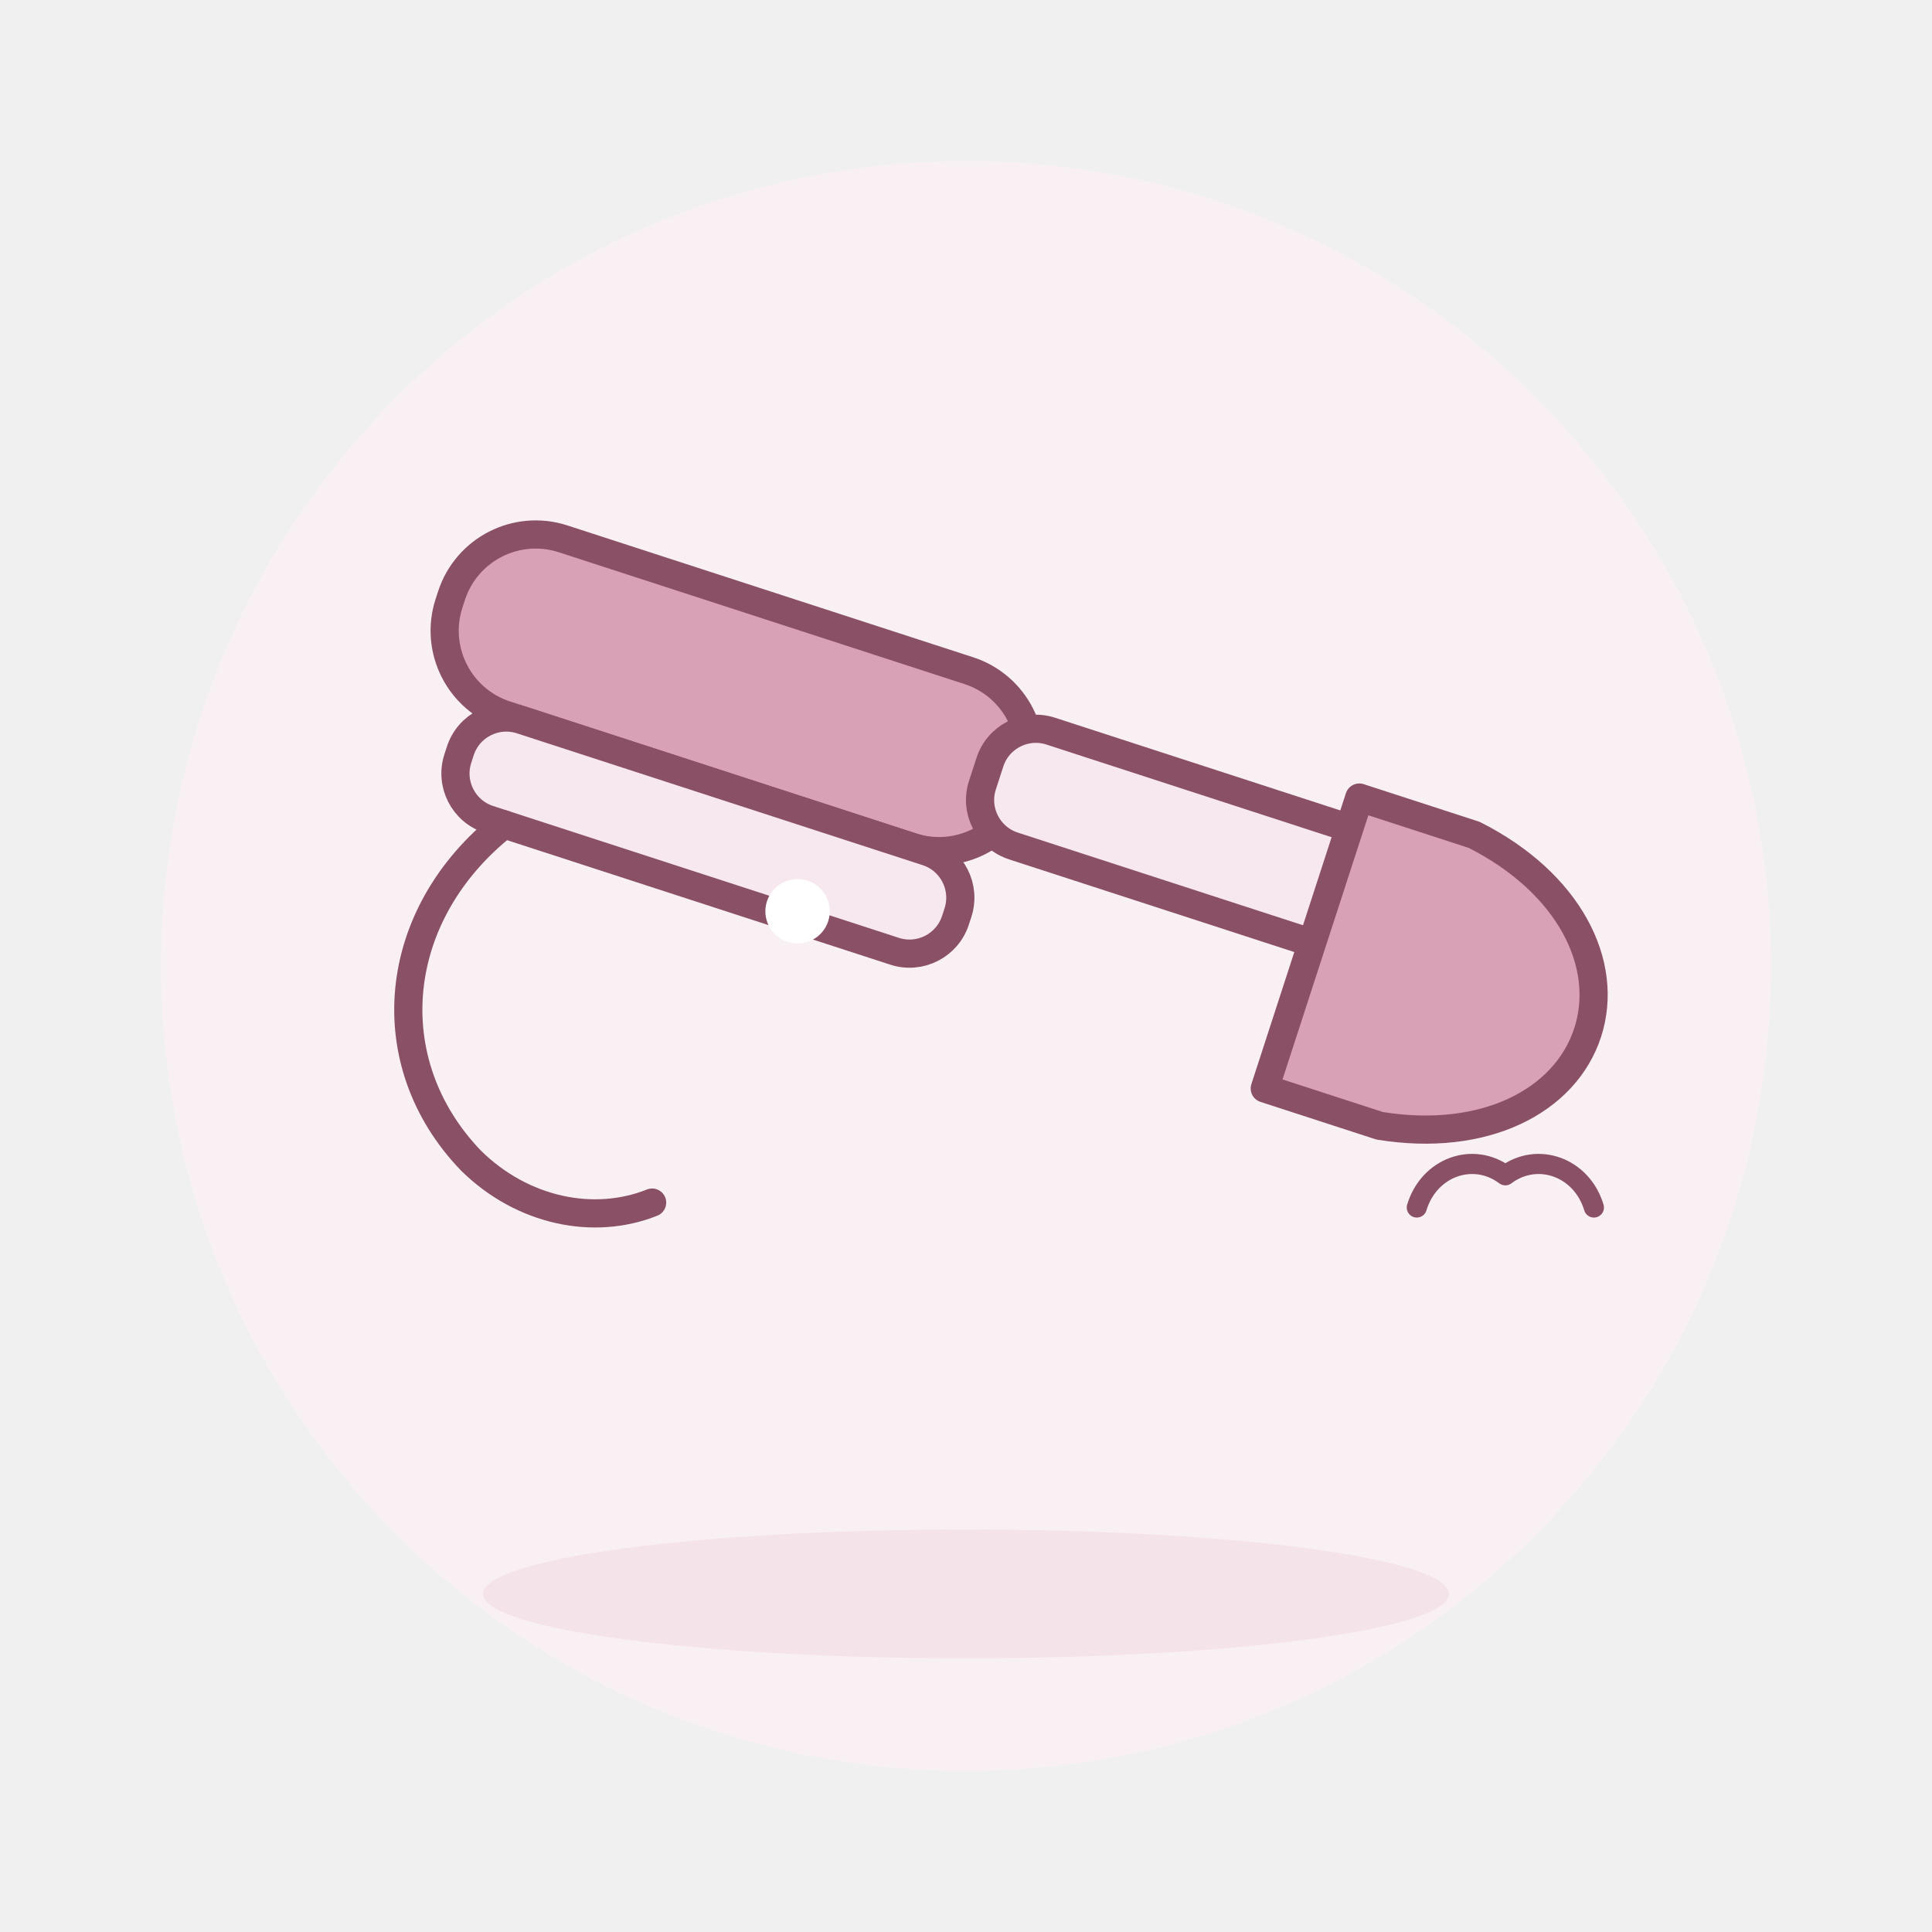
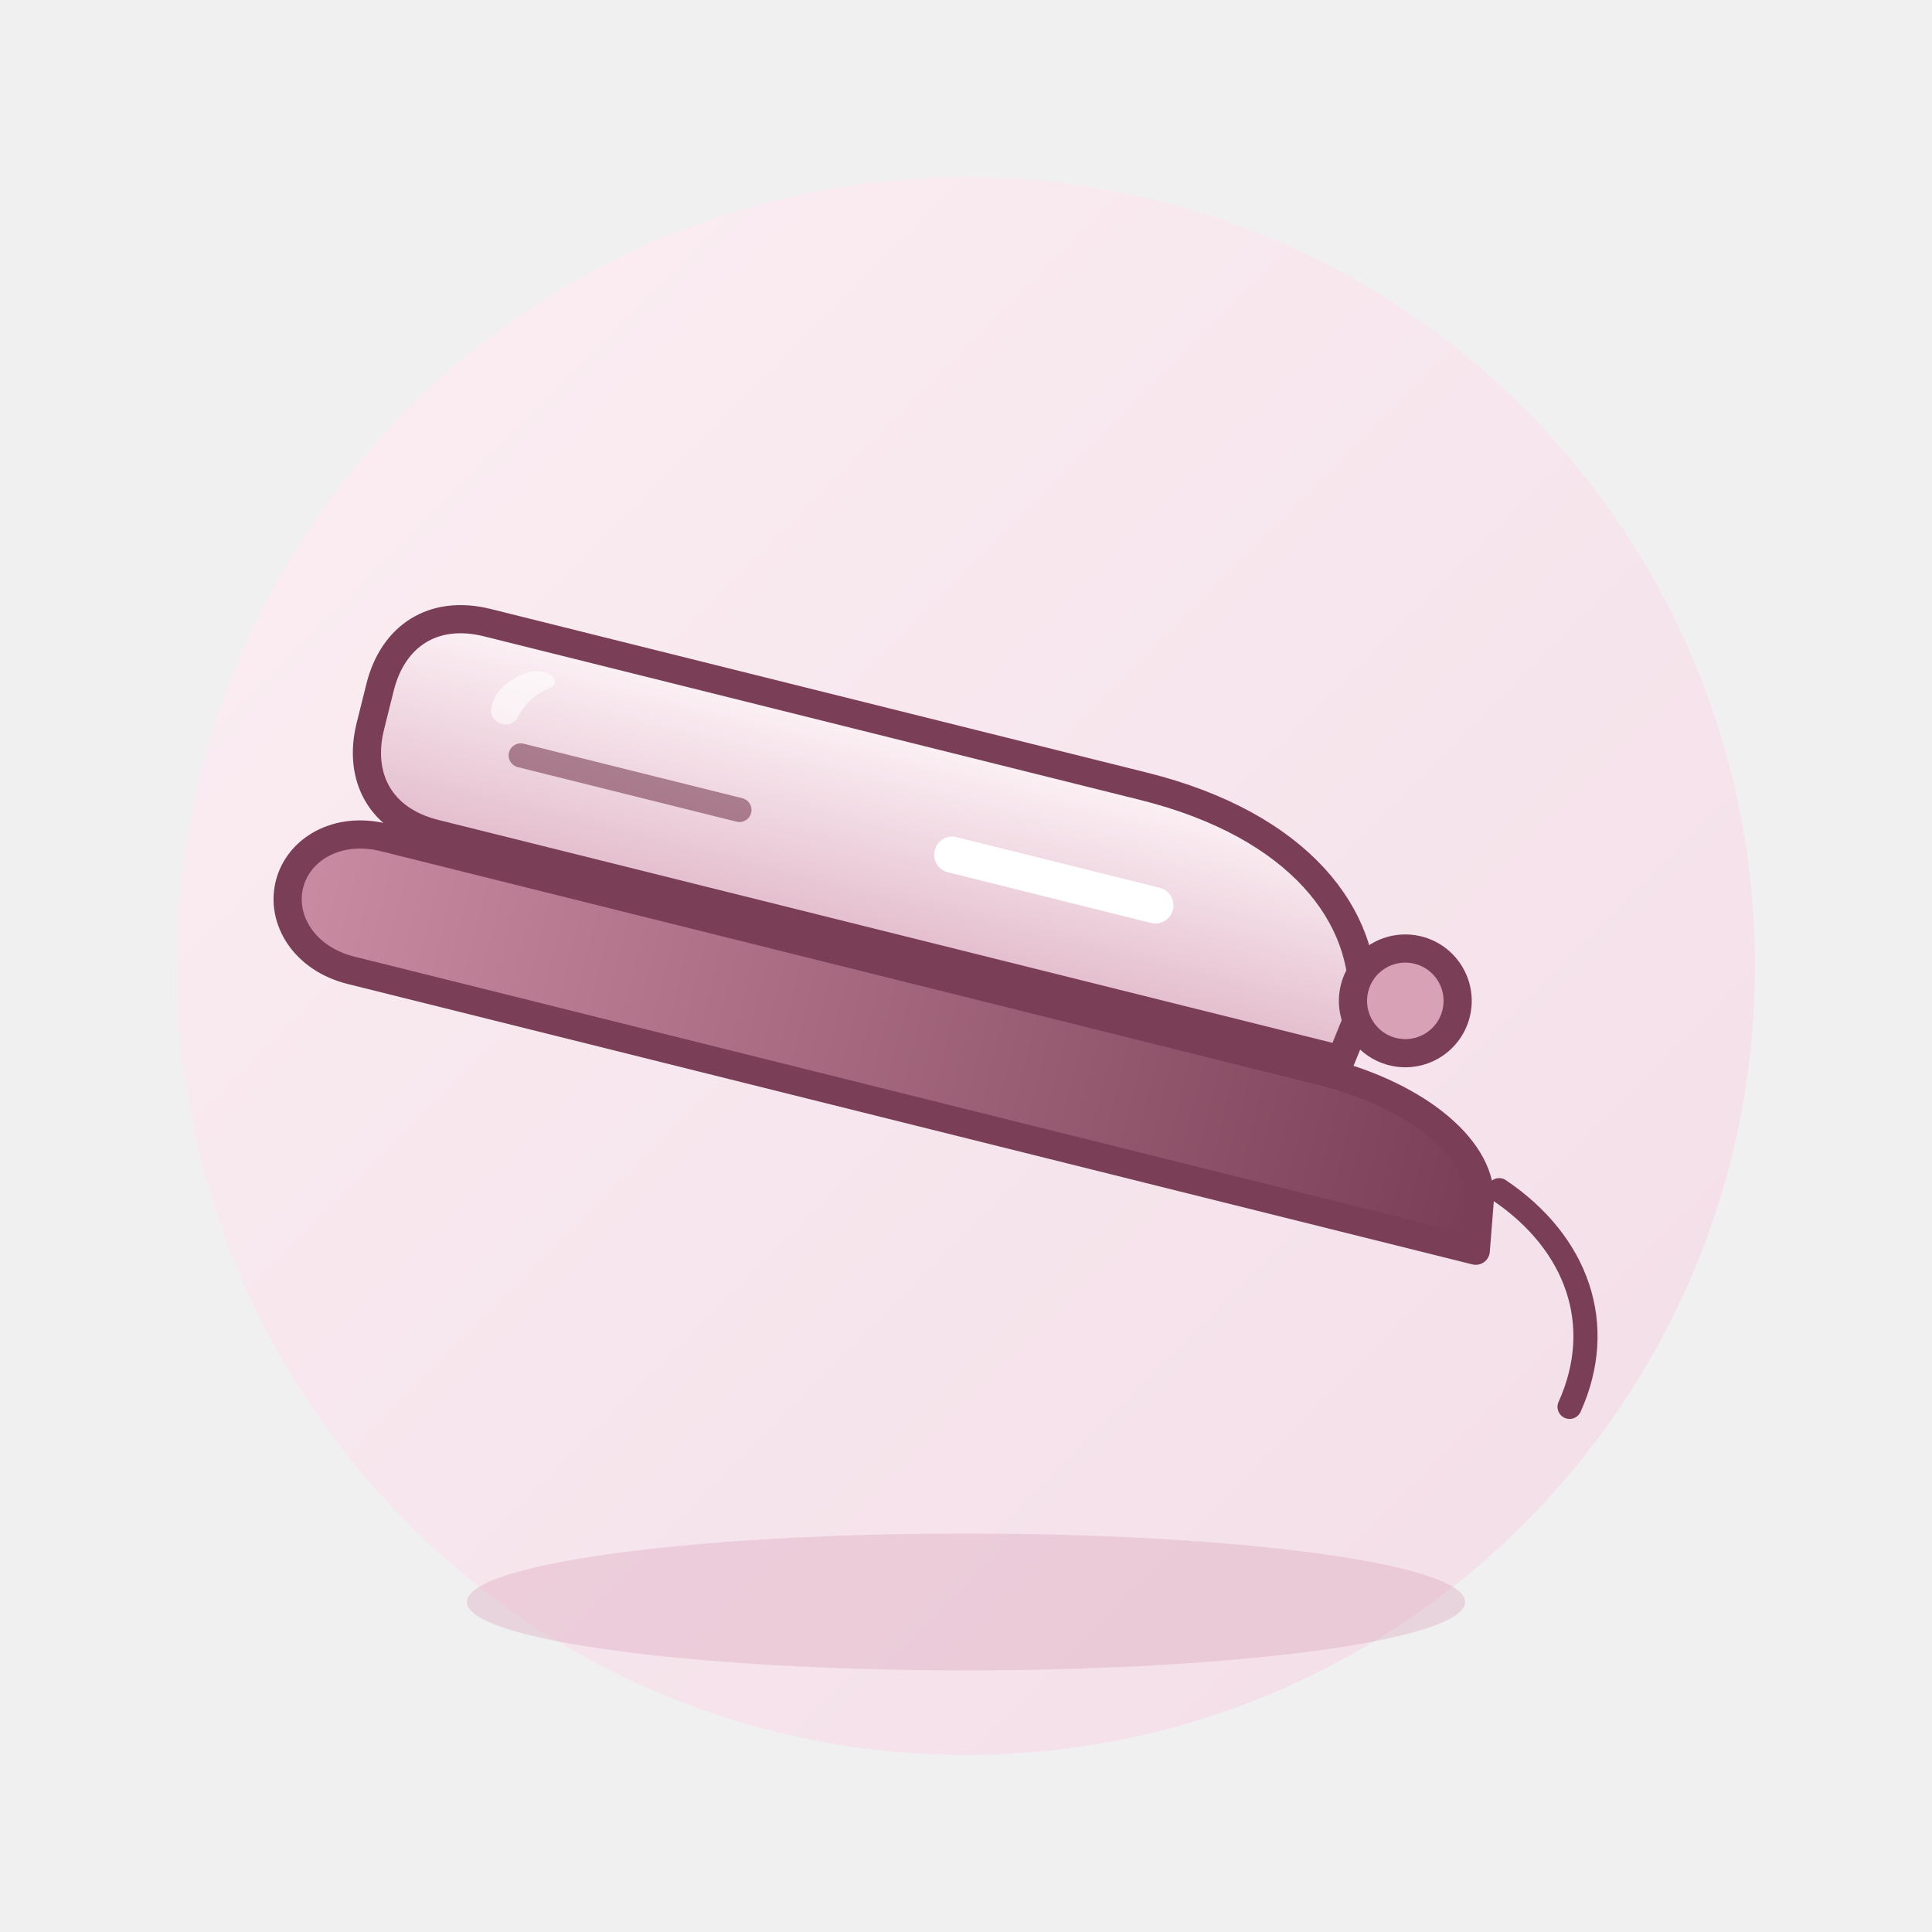
<svg xmlns="http://www.w3.org/2000/svg" viewBox="0 0 480 480">
-   <circle cx="240" cy="240" r="200" fill="#F9F0F3" />
-   <ellipse cx="240" cy="396" rx="120" ry="16" fill="#F2D9E2" opacity="0.55" />
-   <g stroke="#8A5066" stroke-width="7" stroke-linecap="round" stroke-linejoin="round">
-     <g transform="rotate(18 240 240)">
-       <rect x="90" y="170" width="150" height="46" rx="22" fill="#D9A1B6" />
-       <rect x="230" y="178" width="120" height="30" rx="12" fill="#F7E7EE" />
-       <path d="M350 170 c26 4 42 20 42 38 s-16 34-42 38 l-30 0 0-76 Z" fill="#D9A1B6" />
-       <rect x="104" y="216" width="130" height="26" rx="12" fill="#F7E7EE" />
-       <path d="M120 242 c-20 30-12 66 18 82 16 8 34 6 46-4" fill="none" />
-       <circle cx="196" cy="240" r="8" fill="#FFFFFF" stroke="none" />
-     </g>
-     <g transform="translate(352 300)">
-       <path d="M0 0 c3-10 14-14 22-8 8-6 19-2 22 8" stroke-width="5" fill="none" />
-     </g>
+   <defs>
+     <linearGradient id="bg" x1="0" y1="0" x2="1" y2="1">
+       <stop offset="0" stop-color="#FBEFF3" />
+       <stop offset="1" stop-color="#F3DDE7" />
+     </linearGradient>
+     <linearGradient id="body" x1="0" y1="0" x2="0" y2="1">
+       <stop offset="0" stop-color="#FDF3F7" />
+       <stop offset="1" stop-color="#E3BCCB" />
+     </linearGradient>
+     <linearGradient id="dark" x1="0" y1="0" x2="1" y2="0">
+       <stop offset="0" stop-color="#C98BA2" />
+       <stop offset="1" stop-color="#7A3F56" />
+     </linearGradient>
+   </defs>
+   <circle cx="240" cy="240" r="196" fill="url(#bg)" />
+   <ellipse cx="240" cy="398" rx="124" ry="17" fill="#D9A1B6" opacity="0.35" />
+   <g stroke="#7A3F56" stroke-width="7" stroke-linecap="round" stroke-linejoin="round" transform="rotate(14 240 240)">
+     <path d="M104 186 h168 c40 0 62 18 66 40 l-2 14 H104 c-14 0-22-9-22-22 v-10 c0-13 8-22 22-22 Z" fill="url(#body)" />
+     <path d="M92 244 h240 c26 0 44 10 46 22 l2 12 H92 c-12 0-20-8-20-17 0-9 8-17 20-17 Z" fill="url(#dark)" />
+     <circle cx="348" cy="222" r="13" fill="#D9A1B6" />
+     <path d="M230 214 h52" stroke="#FFFFFF" stroke-width="9" />
+     <path d="M120 216 h56" stroke-width="6" opacity="0.6" />
+     <path d="M382 262 c22 8 34 26 30 48" fill="none" stroke-width="6" />
+     <path d="M116 196 c-4 3-6 6-6 10 0 4 6 5 7 1 1-4 3-7 6-9 3-3-3-5-7-2 Z" fill="#FFFFFF" opacity="0.6" stroke="none" />
  </g>
</svg>
